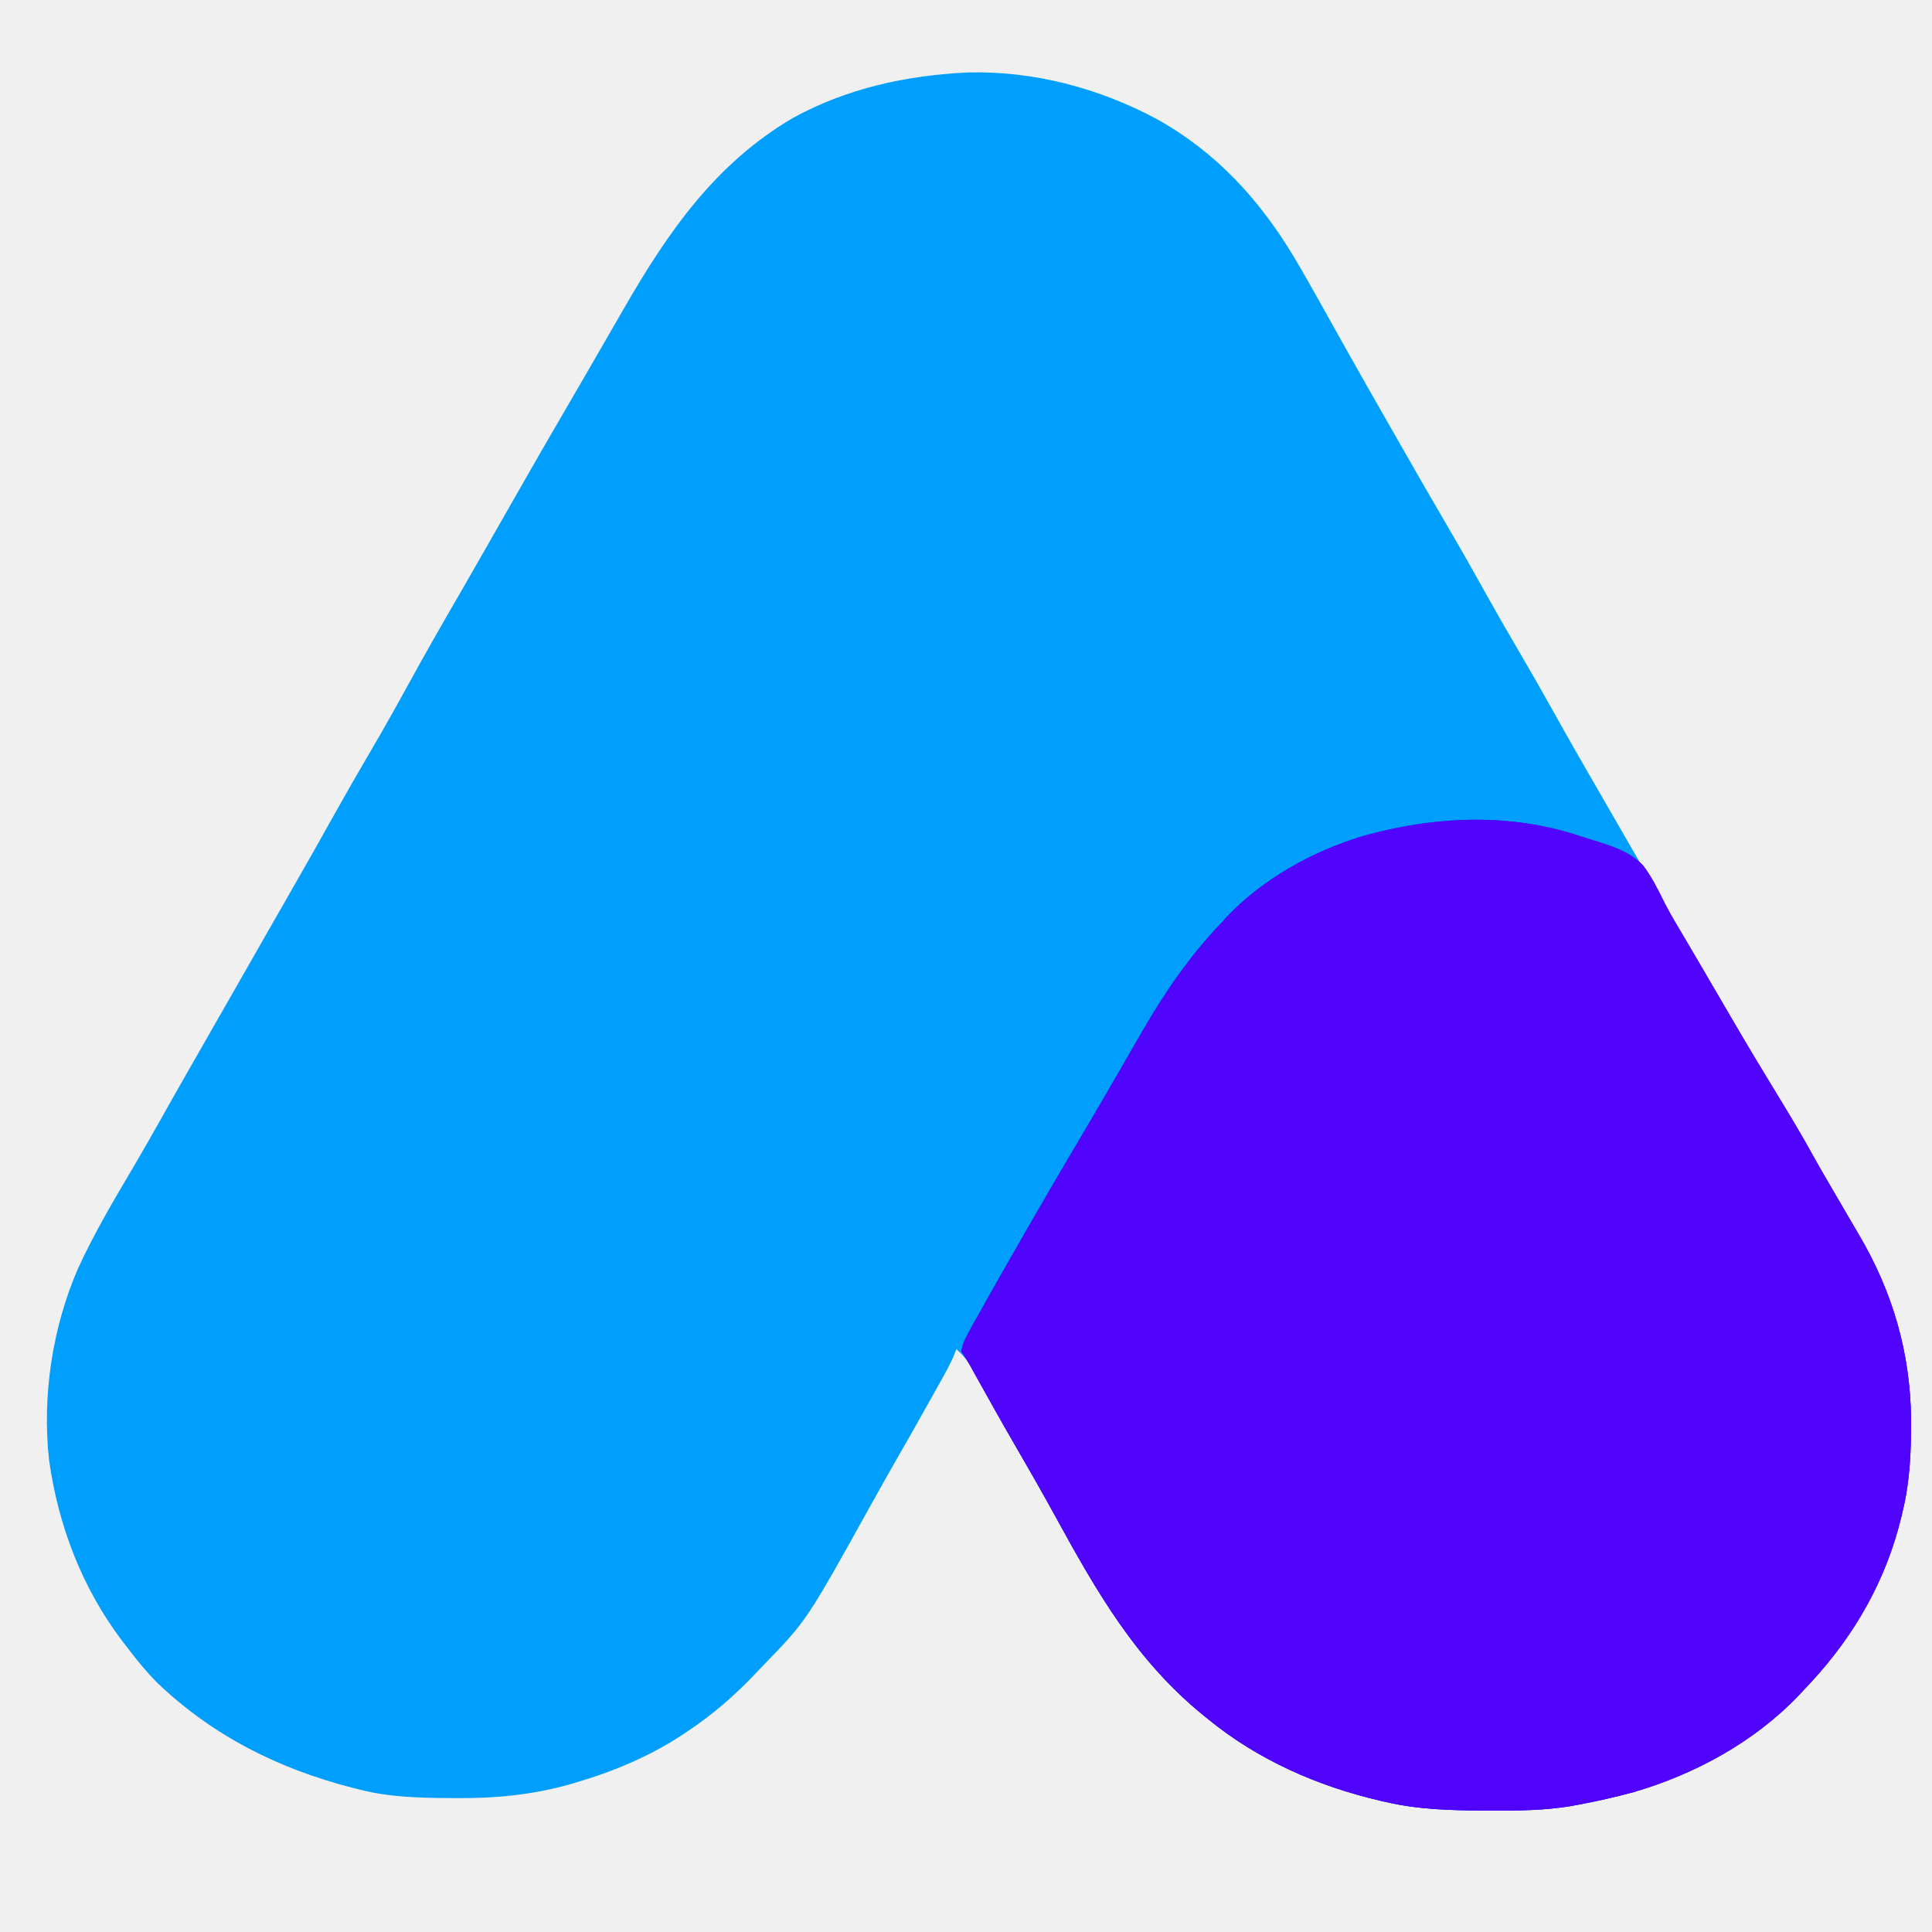
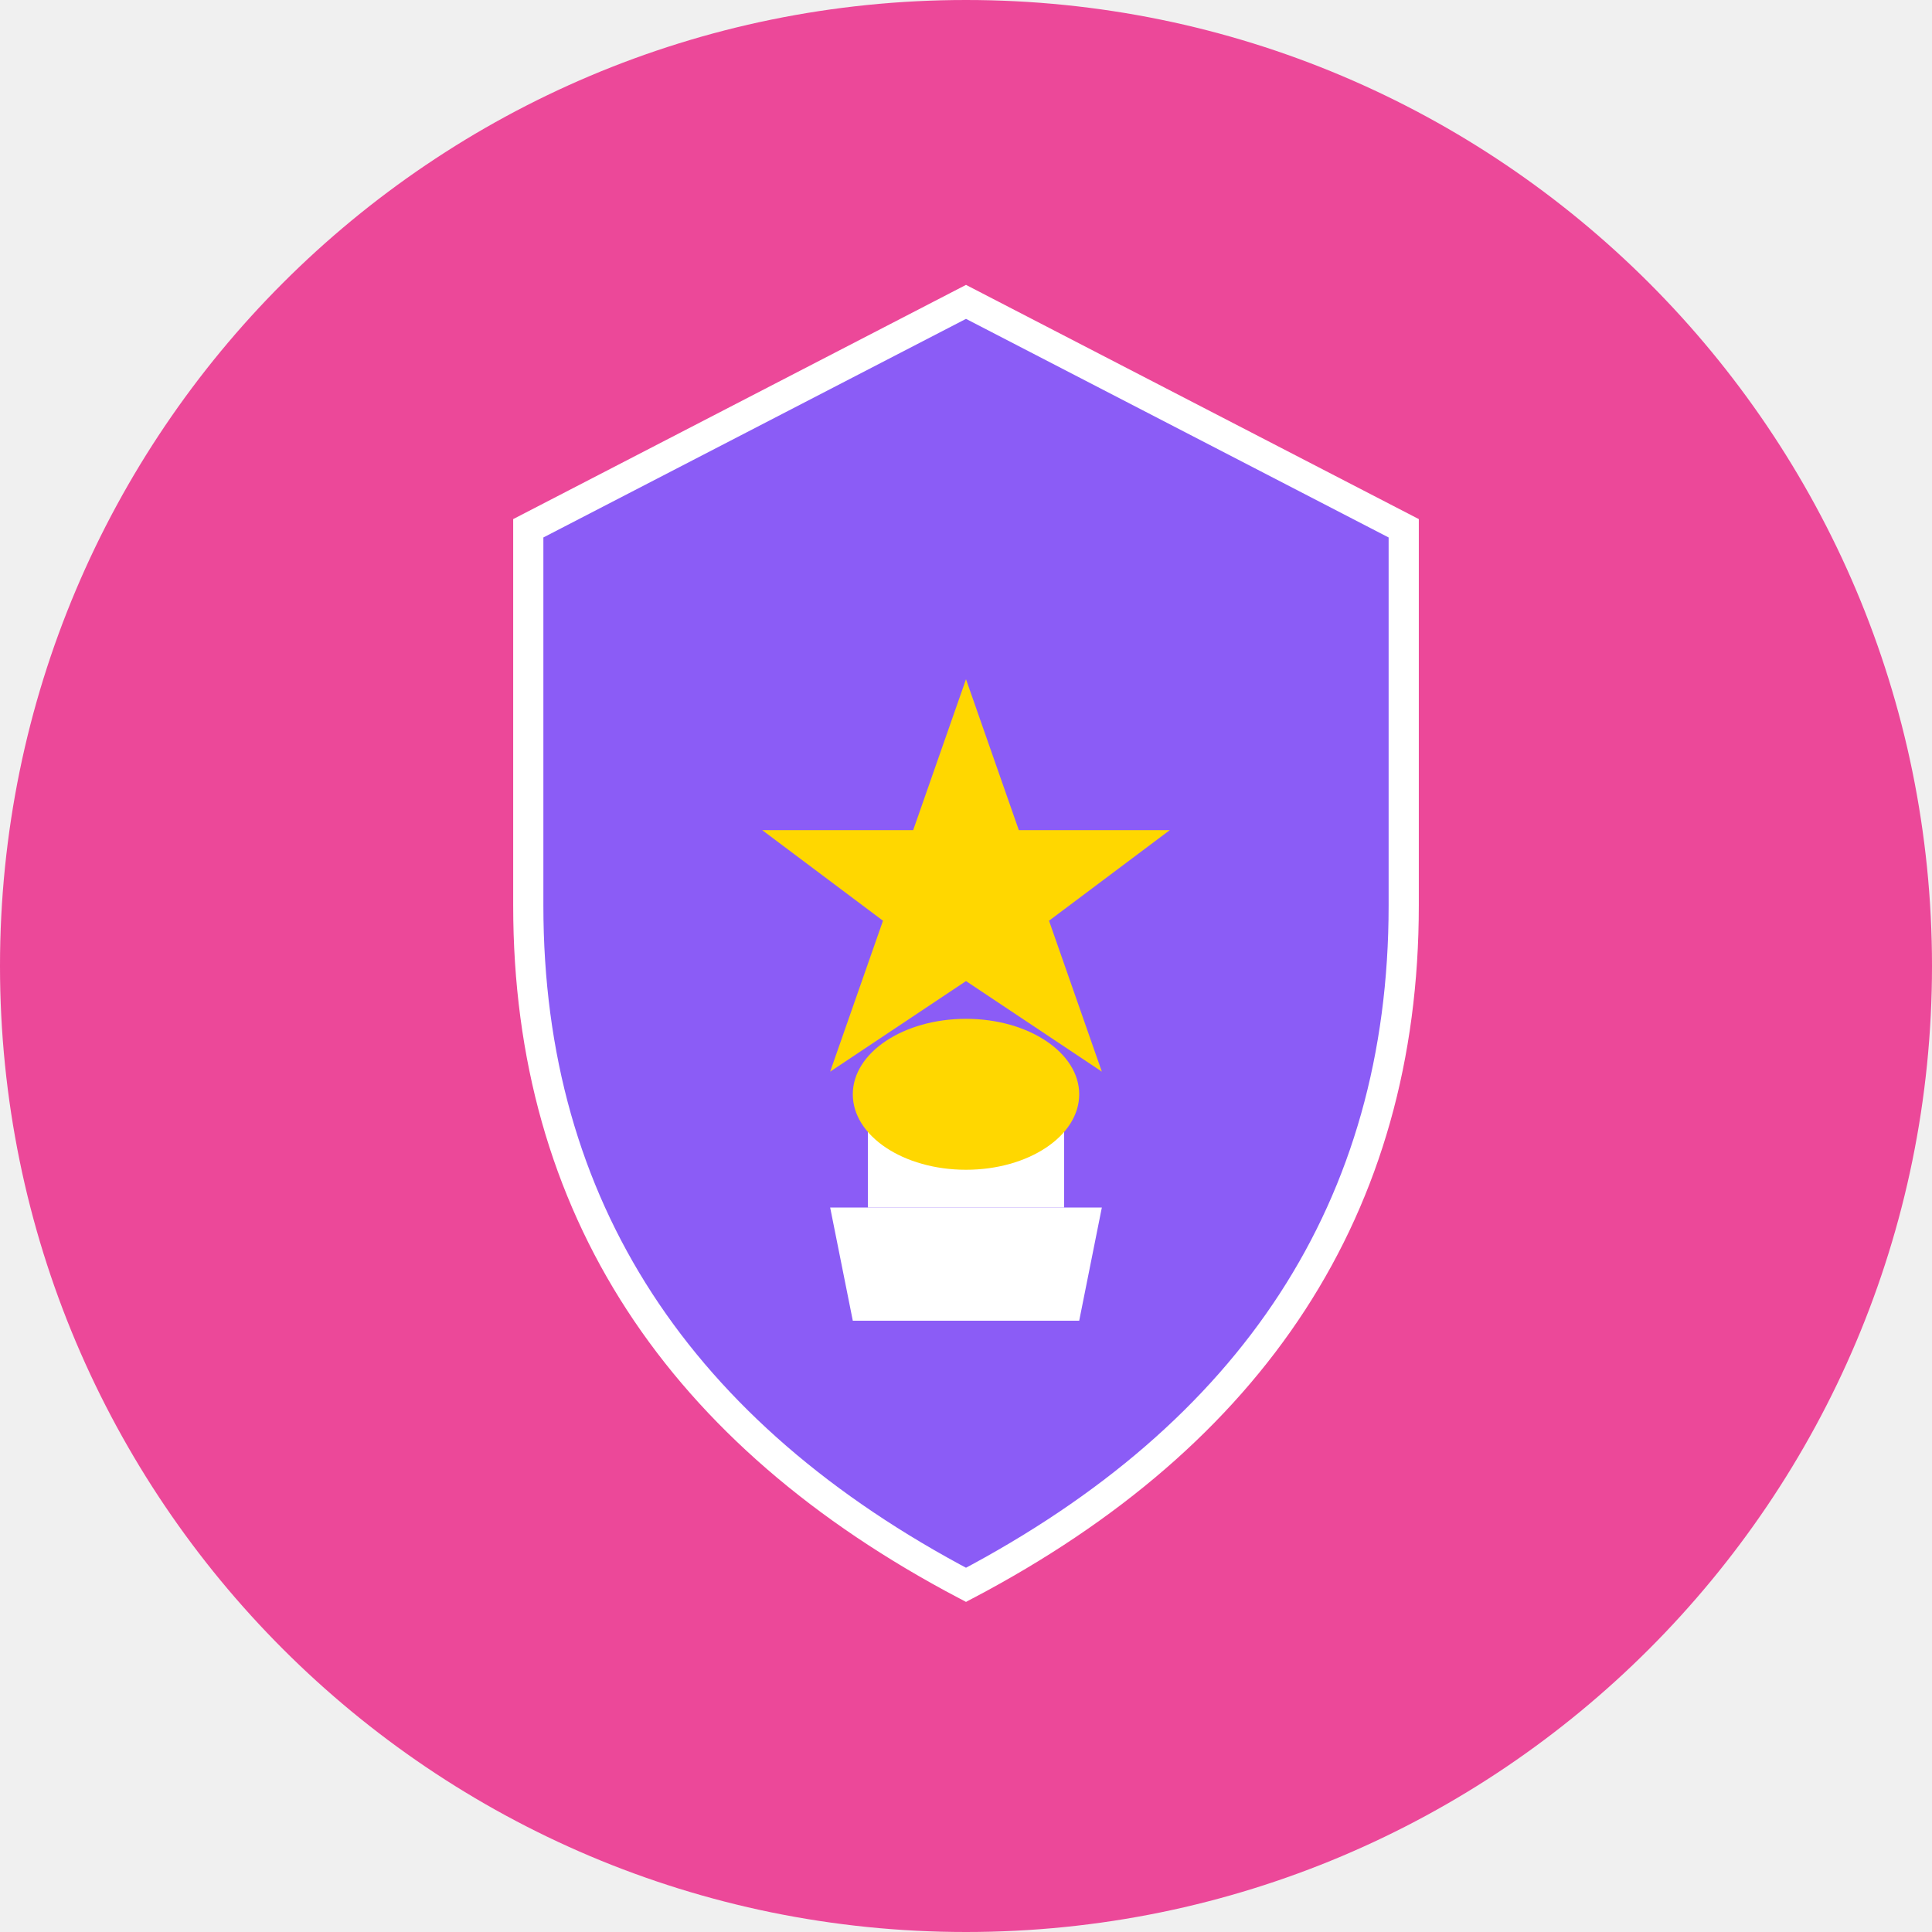
- <svg xmlns="http://www.w3.org/2000/svg" width="32" height="32" viewBox="0 0 810 810" preserveAspectRatio="xMidYMid meet">
+ <svg xmlns="http://www.w3.org/2000/svg" width="512" height="512" viewBox="0 0 512 512" fill="none">
+   <circle cx="256" cy="256" r="256" fill="url(#gradient1)" />
+   <path d="M256 80L140 140V240C140 320 180 380 256 420C332 380 372 320 372 240V140L256 80Z" fill="url(#gradient2)" stroke="#FFF" stroke-width="8" />
+   <path d="M256 180L270 220L310 220L278 244L292 284L256 260L220 284L234 244L202 220L242 220L256 180Z" fill="#FFD700" />
+   <path d="M230 300H282V320H230V300Z" fill="#FFF" />
+   <path d="M220 320H292L286 350H226L220 320Z" fill="#FFF" />
+   <ellipse cx="256" cy="290" rx="30" ry="20" fill="#FFD700" />
  <defs>
-     <mask id="roundedMask">
-       <rect width="810" height="810" rx="80" ry="80" fill="white" />
-     </mask>
+     <linearGradient id="gradient1" x1="0" y1="0" x2="512" y2="512">
+       <stop offset="0%" stop-color="#EC4899" />
+       <stop offset="50%" stop-color="#A855F7" />
+       <stop offset="100%" stop-color="#F97316" />
+     </linearGradient>
+     <linearGradient id="gradient2" x1="140" y1="80" x2="372" y2="420">
+       <stop offset="0%" stop-color="#8B5CF6" />
+       <stop offset="100%" stop-color="#EC4899" />
+     </linearGradient>
  </defs>
-   <g mask="url(#roundedMask)">
-     <path fill="#009efd" d="M 405.66 30.379 C 433.262 29.66 460.57 36.875 484.84 49.836 C 509.773 63.691 527.773 83.359 542.387 107.551 C 546.727 114.871 550.895 122.289 555.051 129.715 L 556.844 132.918 C 559.344 137.375 561.836 141.836 564.332 146.293 C 569.742 155.973 575.234 165.605 580.75 175.227 C 582.676 178.59 584.598 181.957 586.516 185.324 C 593.254 197.141 600.016 208.945 606.898 220.68 C 612.52 230.273 617.984 239.945 623.387 249.66 C 627.609 257.227 631.93 264.727 636.316 272.199 C 641.32 280.719 646.219 289.289 651.027 297.922 C 657.988 310.418 665.117 322.812 672.289 335.191 C 674.363 338.777 676.434 342.371 678.496 345.961 C 687.051 360.852 687.051 360.852 695.828 375.609 C 699.98 382.48 704.027 389.414 708.086 396.34 L 709.254 398.332 C 713.172 405.016 717.082 411.707 720.988 418.402 C 722.844 421.582 724.699 424.762 726.555 427.938 L 727.668 429.84 C 733.727 440.199 739.93 450.465 746.188 460.707 C 750.746 468.18 755.234 475.676 759.469 483.34 C 762.969 489.672 766.633 495.906 770.289 502.148 C 772.188 505.402 774.086 508.66 775.98 511.918 C 777.086 513.82 778.199 515.719 779.32 517.609 C 793.484 541.625 800.91 567.027 801.219 594.98 C 801.25 608.047 800.832 620.426 797.797 633.152 L 797.25 635.512 C 790.902 662.152 777.734 685.371 759.125 705.457 C 758.305 706.324 757.48 707.191 756.637 708.086 L 754.016 710.914 C 735.414 730.34 710.602 743.852 684.867 751.359 C 677.199 753.434 669.461 755.195 661.648 756.637 L 658.398 757.234 C 647.5 759.027 636.719 759.121 625.699 759.078 L 622.789 759.07 C 608.805 759.016 595.121 758.734 581.438 755.578 L 578.621 754.945 C 552.422 748.84 527.41 737.855 506.5 720.75 L 504.84 719.41 C 476.16 696.195 459.715 667.219 442.16 635.188 C 436.836 625.488 431.355 615.883 425.789 606.316 C 422.406 600.508 419.086 594.664 415.828 588.781 L 413.801 585.117 C 412.527 582.809 411.262 580.496 410 578.184 L 408.27 575.047 L 406.766 572.293 C 405.09 569.688 403.219 567.707 400.957 565.605 L 400.105 567.871 C 398.797 571.004 397.277 573.887 395.625 576.852 L 393.676 580.352 L 391.594 584.074 L 389.434 587.945 C 384.703 596.41 379.922 604.848 375.086 613.254 C 371.668 619.227 368.289 625.223 364.961 631.246 C 338.172 679.48 338.172 679.48 320.234 697.988 C 319.129 699.133 318.031 700.285 316.938 701.441 C 308.062 710.832 298.797 718.871 288.027 726.027 L 286.113 727.309 C 272.16 736.5 256.996 742.777 240.996 747.465 L 238.512 748.203 C 222.812 752.555 207.23 754.031 190.996 753.863 L 188.336 753.848 C 175.609 753.758 163.215 753.473 150.824 750.305 L 147.871 749.562 C 116.848 741.605 89.422 727.863 66.152 705.734 C 61.598 701.18 57.609 696.332 53.727 691.199 L 51.164 687.887 C 34.43 665.766 24.434 639.672 20.594 612.266 C 17.586 585.43 21.918 556.738 32.652 531.957 C 39.488 516.969 47.957 502.789 56.316 488.613 C 59.965 482.41 63.52 476.16 67.051 469.891 L 70.469 463.82 L 72.145 460.844 C 74.719 456.289 77.312 451.742 79.914 447.199 L 81.461 444.496 L 84.695 438.844 C 87.648 433.68 90.602 428.512 93.551 423.348 L 98.945 413.914 L 101.133 410.082 L 105.527 402.391 L 106.625 400.473 L 114.176 387.254 C 117.305 381.777 120.434 376.301 123.574 370.828 C 129.152 361.094 134.676 351.328 140.137 341.527 C 144.965 332.871 149.891 324.273 154.914 315.734 C 160.371 306.449 165.637 297.074 170.812 287.633 C 178.07 274.387 185.562 261.289 193.145 248.227 C 196.629 242.203 200.078 236.156 203.531 230.113 L 205.648 226.402 C 208.855 220.785 212.062 215.168 215.262 209.547 C 222.844 196.246 230.465 182.969 238.195 169.754 C 242.699 162.055 247.164 154.332 251.617 146.602 L 257.555 136.312 C 258.879 134.012 260.207 131.711 261.531 129.41 C 279.988 97.398 299.867 68.574 332.355 49.504 C 355.125 36.98 379.848 31.652 405.66 30.379" />
-     <path fill="#5004fb" d="M 662.277 350.512 C 664.043 351.098 665.816 351.652 667.598 352.188 C 675.203 354.508 683.266 356.977 688.898 362.855 C 692.582 367.785 695.266 373.227 697.984 378.727 C 700.793 384.203 703.984 389.453 707.133 394.734 C 709.078 398.004 710.996 401.293 712.914 404.578 L 715.258 408.586 C 717.164 411.848 719.07 415.113 720.973 418.379 C 722.832 421.566 724.695 424.75 726.555 427.938 L 727.668 429.84 C 733.727 440.199 739.93 450.465 746.188 460.707 C 750.746 468.18 755.234 475.676 759.469 483.34 C 762.969 489.672 766.633 495.906 770.289 502.148 C 772.188 505.402 774.086 508.66 775.98 511.918 C 777.086 513.82 778.199 515.719 779.32 517.609 C 793.484 541.625 800.906 567.027 801.219 594.98 C 801.25 608.047 800.832 620.426 797.797 633.152 L 797.246 635.512 C 790.902 662.152 777.734 685.371 759.125 705.457 C 758.305 706.324 757.48 707.191 756.637 708.086 L 754.016 710.914 C 735.414 730.34 710.602 743.852 684.867 751.359 C 677.199 753.434 669.461 755.195 661.648 756.637 L 658.398 757.234 C 647.5 759.027 636.719 759.121 625.699 759.078 L 622.789 759.07 C 608.805 759.016 595.121 758.734 581.438 755.578 L 578.621 754.945 C 552.422 748.84 527.41 737.855 506.5 720.75 L 504.84 719.41 C 476.16 696.195 459.715 667.219 442.16 635.188 C 436.836 625.488 431.355 615.891 425.797 606.32 C 420.367 596.965 415.07 587.543 409.812 578.09 L 408.062 574.941 C 407.555 574.027 407.047 573.113 406.523 572.172 C 405.445 570.289 404.273 568.465 403.07 566.66 C 403.473 563.477 404.777 560.973 406.324 558.188 L 407.699 555.691 L 409.203 553.004 L 410.777 550.172 C 416 540.797 421.316 531.477 426.668 522.176 C 428.488 519.008 430.309 515.84 432.125 512.668 C 439.582 499.691 447.141 486.773 454.797 473.91 C 459.695 465.66 464.516 457.367 469.297 449.047 C 471.844 444.625 474.395 440.207 476.949 435.789 L 478.664 432.812 C 488.191 416.348 498.598 401.031 511.777 387.238 L 514.117 384.66 C 529.234 368.586 550.184 356.973 571.195 350.594 C 600.785 342.211 632.84 340.648 662.277 350.512" />
-     <path fill="#5004fb" d="M 662.277 350.512 C 664.043 351.098 665.816 351.652 667.598 352.188 C 675.203 354.508 683.266 356.977 688.898 362.855 C 692.582 367.785 695.266 373.227 697.984 378.727 C 700.793 384.203 703.984 389.453 707.133 394.734 C 709.078 398.004 710.996 401.293 712.914 404.578 L 715.258 408.586 C 717.164 411.848 719.07 415.113 720.973 418.379 C 722.832 421.566 724.695 424.75 726.555 427.938 L 727.668 429.84 C 733.727 440.199 739.93 450.465 746.188 460.707 C 750.746 468.18 755.234 475.676 759.469 483.34 C 762.969 489.672 766.633 495.906 770.289 502.148 C 772.188 505.402 774.086 508.66 775.98 511.918 C 777.086 513.82 778.199 515.719 779.32 517.609 C 793.484 541.625 800.906 567.027 801.219 594.98 C 801.25 608.047 800.832 620.426 797.797 633.152 L 797.246 635.512 C 790.902 662.152 777.734 685.371 759.125 705.457 C 758.305 706.324 757.48 707.191 756.637 708.086 L 754.016 710.914 C 735.414 730.34 710.602 743.852 684.867 751.359 C 677.199 753.434 669.461 755.195 661.648 756.637 L 658.398 757.234 C 647.5 759.027 636.719 759.121 625.699 759.078 L 622.789 759.07 C 608.805 759.016 595.121 758.734 581.438 755.578 L 578.621 754.945 C 552.422 748.84 527.41 737.855 506.5 720.75 L 504.84 719.41 C 476.16 696.195 459.715 667.219 442.16 635.188 C 436.836 625.488 431.355 615.891 425.797 606.32 C 420.367 596.965 415.07 587.543 409.812 578.09 L 408.062 574.941 C 407.555 574.027 407.047 573.113 406.523 572.172 C 405.445 570.289 404.273 568.465 403.07 566.66 C 403.473 563.477 404.777 560.973 406.324 558.188 L 407.699 555.691 L 409.203 553.004 L 410.777 550.172 C 416 540.797 421.316 531.477 426.668 522.176 C 428.488 519.008 430.309 515.84 432.125 512.668 C 439.582 499.691 447.141 486.773 454.797 473.91 C 459.695 465.66 464.516 457.367 469.297 449.047 C 471.844 444.625 474.395 440.207 476.949 435.789 L 478.664 432.812 C 488.191 416.348 498.598 401.031 511.777 387.238 L 514.117 384.66 C 529.234 368.586 550.184 356.973 571.195 350.594 C 600.785 342.211 632.84 340.648 662.277 350.512" />
-   </g>
</svg>
